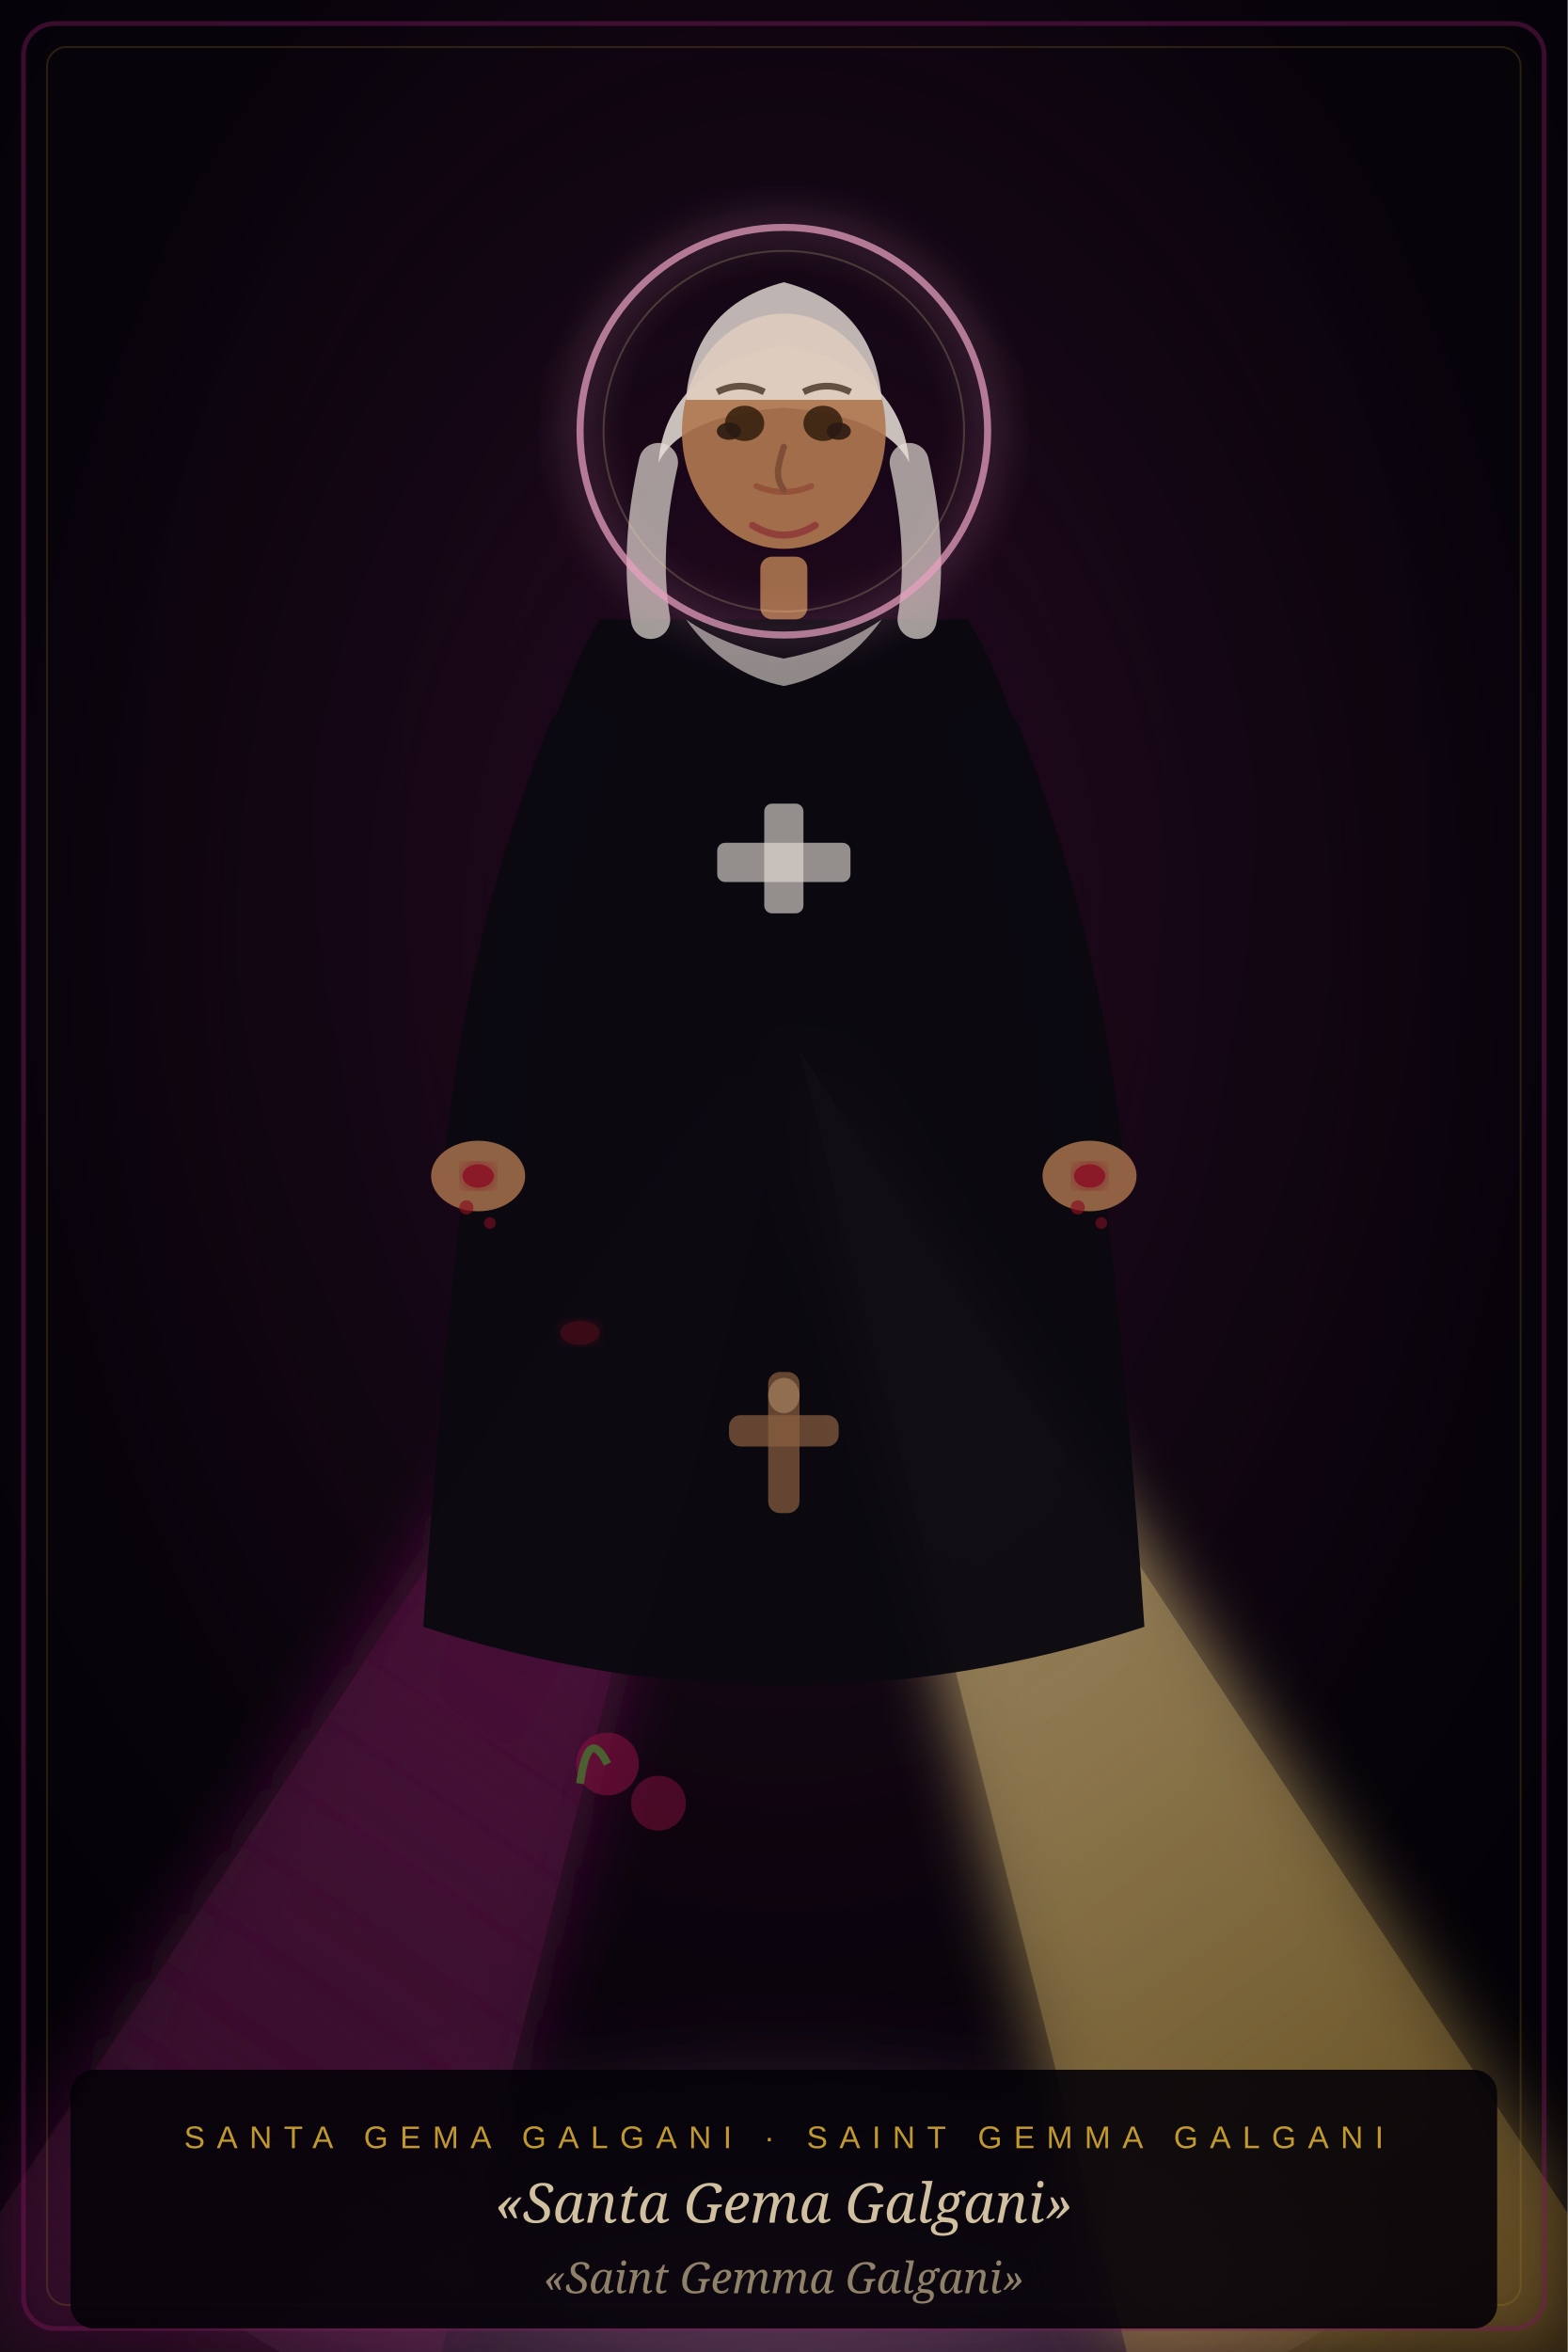
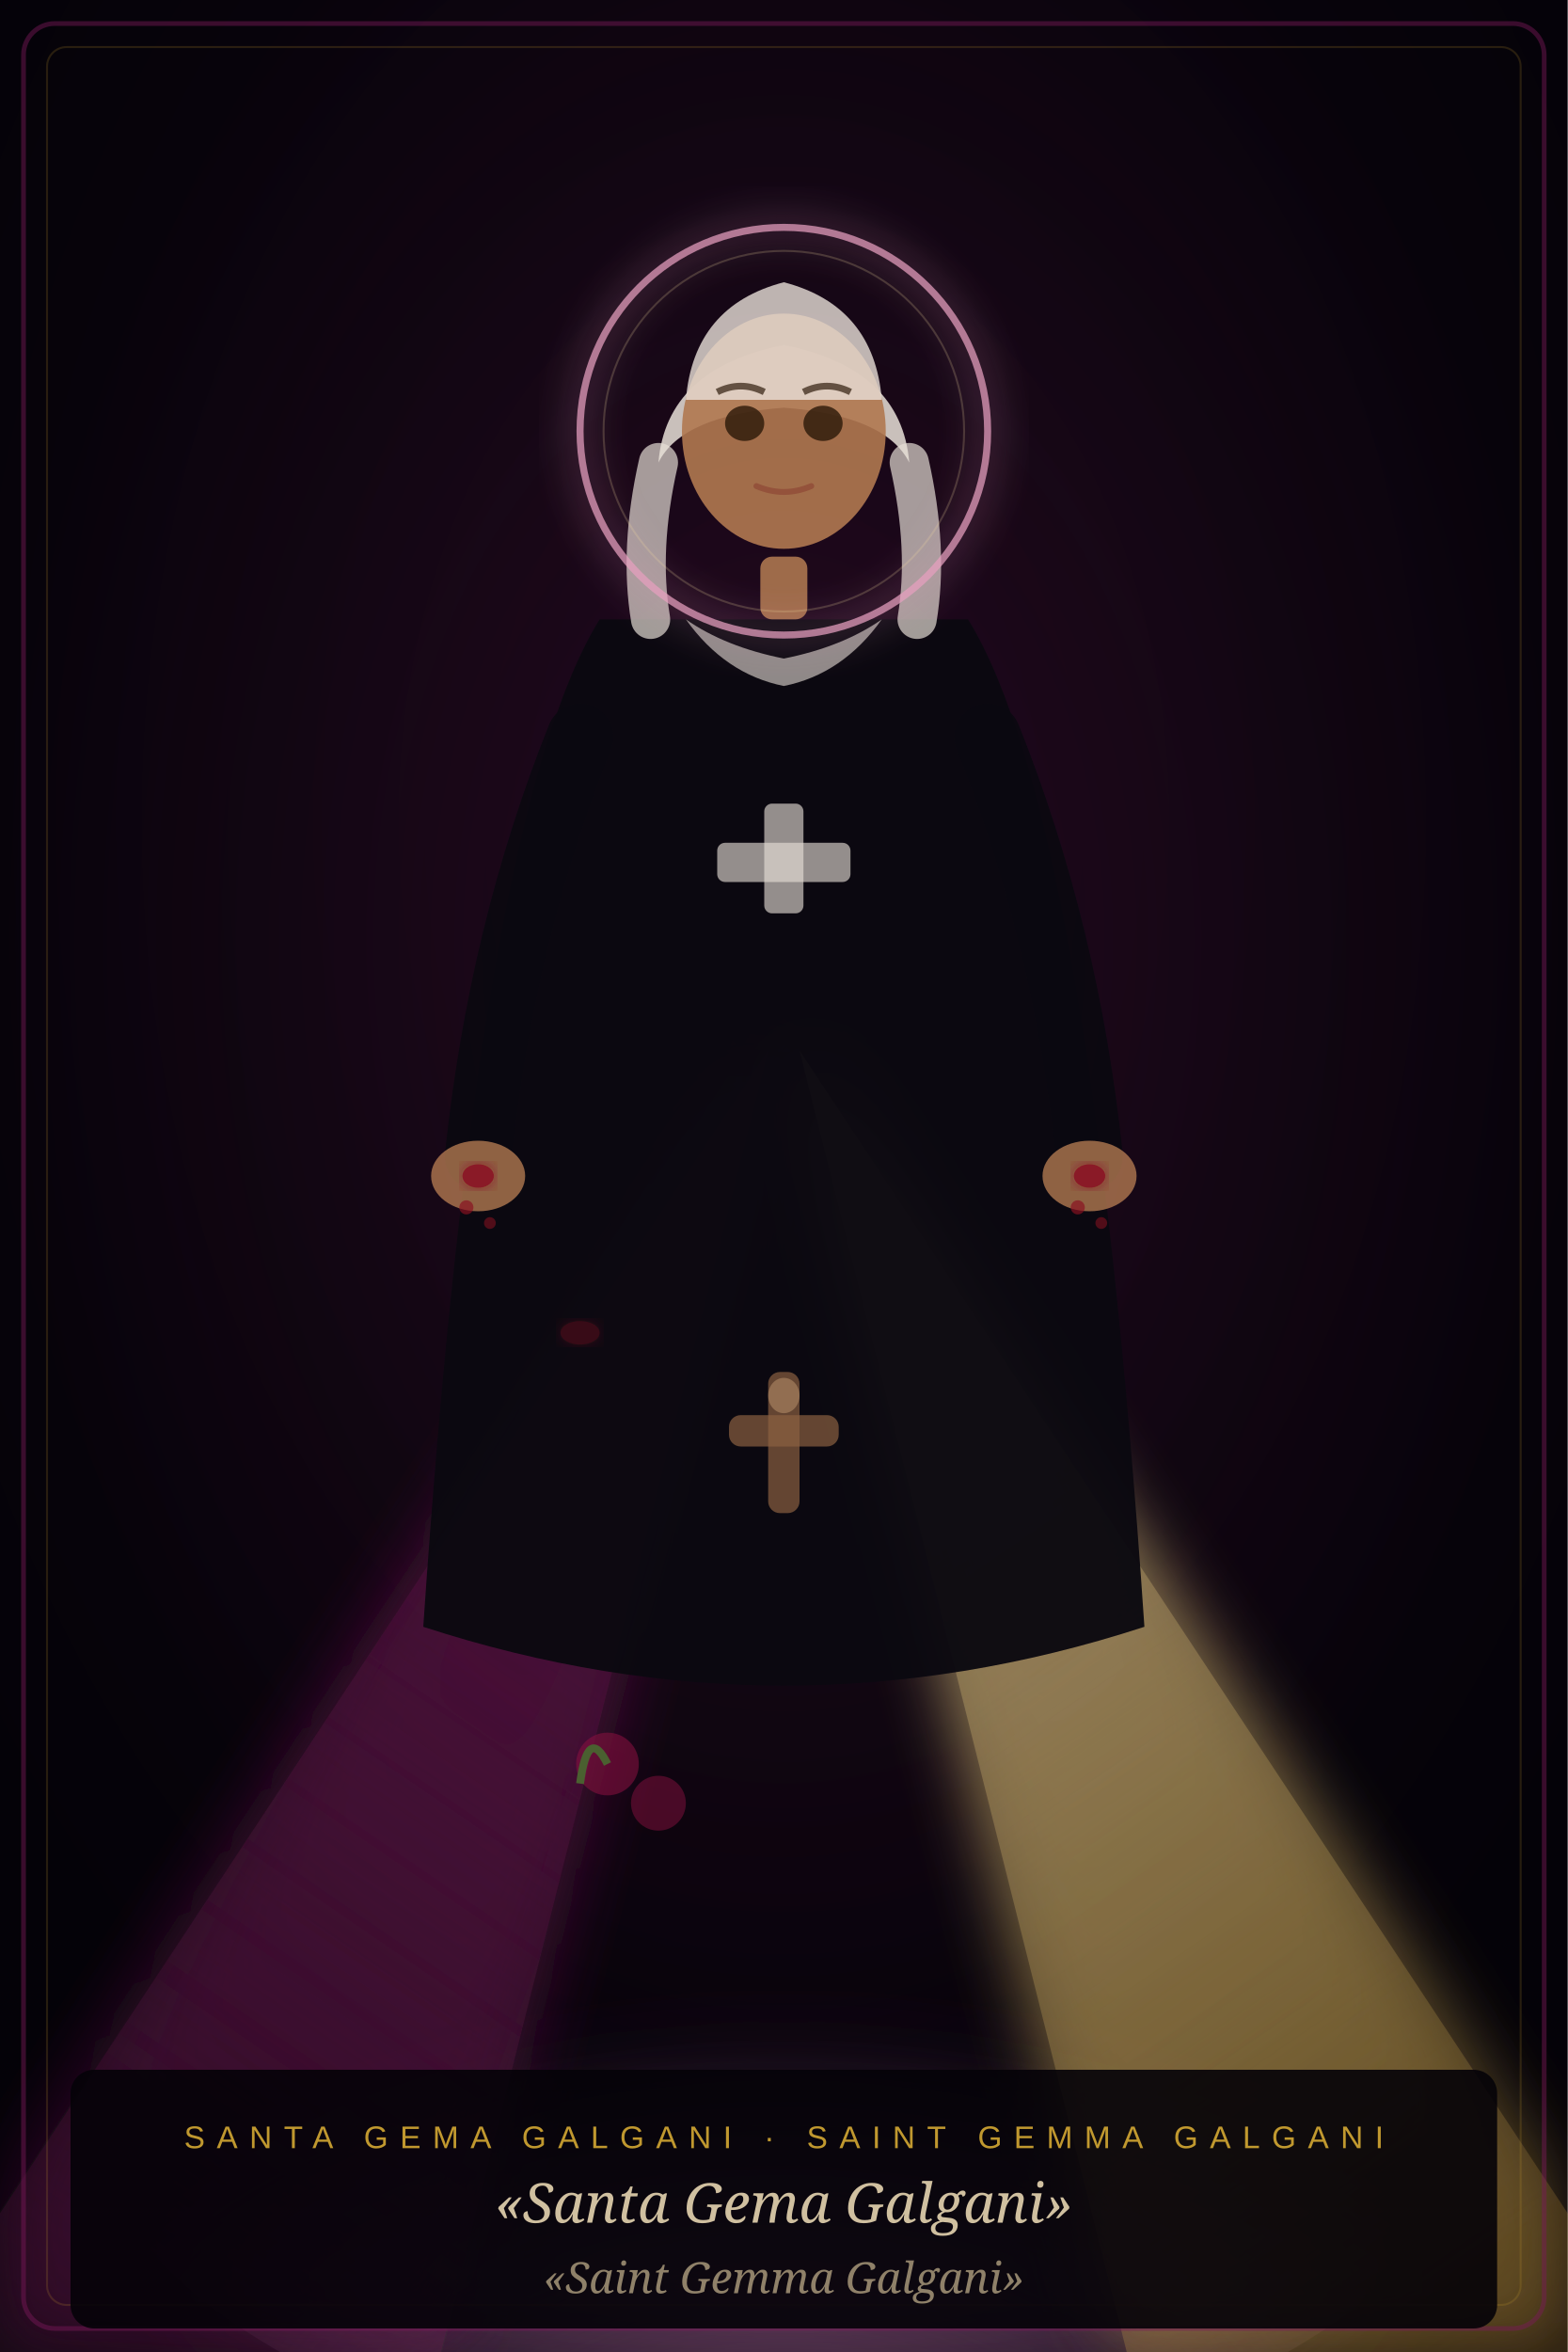
<svg xmlns="http://www.w3.org/2000/svg" viewBox="0 0 400 600">
  <defs>
    <radialGradient id="gg-bg" cx="50%" cy="35%" r="65%">
      <stop offset="0%" stop-color="#100612" />
      <stop offset="100%" stop-color="#040208" />
    </radialGradient>
    <radialGradient id="gg-atm" cx="50%" cy="40%" r="50%">
      <stop offset="0%" stop-color="#7a1a5a" stop-opacity="0.20" />
      <stop offset="100%" stop-color="#7a1a5a" stop-opacity="0" />
    </radialGradient>
    <radialGradient id="gg-glow" cx="50%" cy="100%" r="55%">
      <stop offset="0%" stop-color="#d080c0" stop-opacity="0.40" />
      <stop offset="60%" stop-color="#d080c0" stop-opacity="0.15" />
      <stop offset="100%" stop-color="#d080c0" stop-opacity="0" />
    </radialGradient>
    <linearGradient id="gg-r1" x1="50%" y1="0%" x2="5%" y2="100%">
      <stop offset="0%" stop-color="#7a1a5a" stop-opacity="1" />
      <stop offset="100%" stop-color="#7a1a5a" stop-opacity="0.3" />
    </linearGradient>
    <linearGradient id="gg-r2" x1="50%" y1="0%" x2="95%" y2="100%">
      <stop offset="0%" stop-color="#f5e0a0" stop-opacity="1" />
      <stop offset="100%" stop-color="#c09030" stop-opacity="0.3" />
    </linearGradient>
    <filter id="gg-gl">
      <feGaussianBlur stdDeviation="9" result="b" />
      <feMerge>
        <feMergeNode in="b" />
        <feMergeNode in="b" />
        <feMergeNode in="SourceGraphic" />
      </feMerge>
    </filter>
    <filter id="gg-g2">
      <feGaussianBlur stdDeviation="5" result="b" />
      <feMerge>
        <feMergeNode in="b" />
        <feMergeNode in="SourceGraphic" />
      </feMerge>
    </filter>
    <filter id="gg-glow-f">
      <feGaussianBlur stdDeviation="13" result="b" />
      <feMerge>
        <feMergeNode in="b" />
        <feMergeNode in="b" />
        <feMergeNode in="SourceGraphic" />
      </feMerge>
    </filter>
    <filter id="gg-wound">
      <feGaussianBlur stdDeviation="2" result="b" />
      <feMerge>
        <feMergeNode in="b" />
        <feMergeNode in="SourceGraphic" />
      </feMerge>
    </filter>
  </defs>
  <rect width="400" height="600" fill="url(#gg-bg)" />
  <rect width="400" height="600" fill="url(#gg-atm)" />
  <ellipse cx="200" cy="530" rx="180" ry="100" fill="url(#gg-glow)" filter="url(#gg-glow-f)" opacity="0.85" />
  <polygon points="196,268 -30,610 110,610" fill="url(#gg-r1)" filter="url(#gg-gl)" opacity="0.50" />
  <polygon points="204,268 430,610 290,610" fill="url(#gg-r2)" filter="url(#gg-gl)" opacity="0.60" />
  <path d="M153,158 Q122,208 108,415 Q200,445 292,415 Q278,208 247,158 Z" fill="#0a0810" opacity="0.96" />
  <path d="M175,158 Q185,172 200,175 Q215,172 225,158 Q215,165 200,168 Q185,165 175,158 Z" fill="#e8e0d8" opacity="0.60" />
  <rect x="195" y="205" width="10" height="28" rx="2" fill="#e8e0d8" opacity="0.62" />
  <rect x="183" y="215" width="34" height="10" rx="2" fill="#e8e0d8" opacity="0.62" />
  <path d="M148,188 Q128,238 122,295" stroke="#0a0810" stroke-width="17" fill="none" stroke-linecap="round" opacity="0.90" />
  <path d="M252,188 Q272,238 278,295" stroke="#0a0810" stroke-width="17" fill="none" stroke-linecap="round" opacity="0.90" />
  <ellipse cx="122" cy="300" rx="12" ry="9" fill="#b07850" opacity="0.80" />
  <ellipse cx="122" cy="300" rx="4" ry="3" fill="#8a1020" opacity="0.85" filter="url(#gg-wound)" />
  <ellipse cx="278" cy="300" rx="12" ry="9" fill="#b07850" opacity="0.80" />
  <ellipse cx="278" cy="300" rx="4" ry="3" fill="#8a1020" opacity="0.85" filter="url(#gg-wound)" />
  <circle cx="119" cy="308" r="1.8" fill="#8a1020" opacity="0.68" />
  <circle cx="125" cy="312" r="1.5" fill="#8a1020" opacity="0.55" />
  <circle cx="275" cy="308" r="1.8" fill="#8a1020" opacity="0.68" />
  <circle cx="281" cy="312" r="1.5" fill="#8a1020" opacity="0.55" />
  <ellipse cx="148" cy="340" rx="5" ry="3" fill="#8a1020" opacity="0.35" filter="url(#gg-wound)" />
  <path d="M168,118 Q170,94 200,88 Q230,94 232,118 Q226,106 200,104 Q174,106 168,118 Z" fill="#e8e0d8" opacity="0.85" />
  <path d="M168,118 Q163,140 166,158" stroke="#e8e0d8" stroke-width="10" fill="none" stroke-linecap="round" opacity="0.68" />
  <path d="M232,118 Q237,140 234,158" stroke="#e8e0d8" stroke-width="10" fill="none" stroke-linecap="round" opacity="0.68" />
  <rect x="194" y="142" width="12" height="16" rx="3" fill="#b07850" opacity="0.88" />
  <ellipse cx="200" cy="110" rx="26" ry="30" fill="#b07850" opacity="0.90" />
  <path d="M175,102 Q177,78 200,72 Q223,78 225,102" fill="#e8e0d8" opacity="0.80" />
  <ellipse cx="190" cy="108" rx="5" ry="4.5" fill="#2a1808" opacity="0.80" />
  <ellipse cx="210" cy="108" rx="5" ry="4.5" fill="#2a1808" opacity="0.80" />
  <path d="M183,100 Q189,97 195,100" stroke="#2a1808" stroke-width="1.7" fill="none" opacity="0.68" />
  <path d="M205,100 Q211,97 217,100" stroke="#2a1808" stroke-width="1.7" fill="none" opacity="0.68" />
  <path d="M193,124 Q200,127 207,124" stroke="#8a4030" stroke-width="1.5" fill="none" stroke-linecap="round" opacity="0.60" />
  <circle cx="200" cy="110" r="52" fill="none" stroke="#e8a0c0" stroke-width="1.8" stroke-opacity="0.72" filter="url(#gg-g2)" />
  <circle cx="200" cy="110" r="46" fill="none" stroke="#f5e0a0" stroke-width="0.5" stroke-opacity="0.20" />
  <rect x="196" y="350" width="8" height="36" rx="3" fill="#8a6040" opacity="0.70" />
  <rect x="186" y="361" width="28" height="8" rx="3" fill="#8a6040" opacity="0.70" />
  <ellipse cx="200" cy="356" rx="4" ry="4.5" fill="#c09870" opacity="0.50" />
  <circle cx="155" cy="450" r="8" fill="#8a1040" opacity="0.55" />
  <circle cx="168" cy="460" r="7" fill="#8a1040" opacity="0.48" />
  <path d="M148,455 Q150,440 155,450" stroke="#4a6030" stroke-width="2" fill="none" />
  <rect x="6" y="6" width="388" height="588" rx="8" fill="none" stroke="#7a1a5a" stroke-width="1.2" stroke-opacity="0.45" />
  <rect x="12" y="12" width="376" height="576" rx="5" fill="none" stroke="#c9a030" stroke-width="0.5" stroke-opacity="0.18" />
  <rect x="18" y="528" width="364" height="66" rx="6" fill="#040208" opacity="0.90" />
  <text x="200" y="548" text-anchor="middle" font-family="Arial,sans-serif" font-size="8" fill="#c9a030" letter-spacing="3" opacity="0.95">SANTA GEMA GALGANI  ·  SAINT GEMMA GALGANI</text>
  <text x="200" y="567" text-anchor="middle" font-family="Georgia,serif" font-size="14" fill="#d0c0a0" font-style="italic">«Santa Gema Galgani»</text>
  <text x="200" y="585" text-anchor="middle" font-family="Georgia,serif" font-size="11" fill="#b0a080" font-style="italic" opacity="0.8">«Saint Gemma Galgani»</text>
-   <g id="tup-face-features" opacity="0.9">
-     <ellipse id="tup-eye-left" cx="186" cy="110" rx="3.1" ry="2.2" fill="#2a1a12" />
-     <ellipse id="tup-eye-right" cx="214" cy="110" rx="3.1" ry="2.2" fill="#2a1a12" />
-     <path id="tup-nose" d="M200 114 C198 120, 198 122, 200 125" stroke="#7b4a35" stroke-width="1.6" fill="none" stroke-linecap="round" />
-     <path id="tup-mouth" d="M192 134 Q200 139 208 134" stroke="#8f3a3a" stroke-width="1.8" fill="none" stroke-linecap="round" />
-   </g>
</svg>
